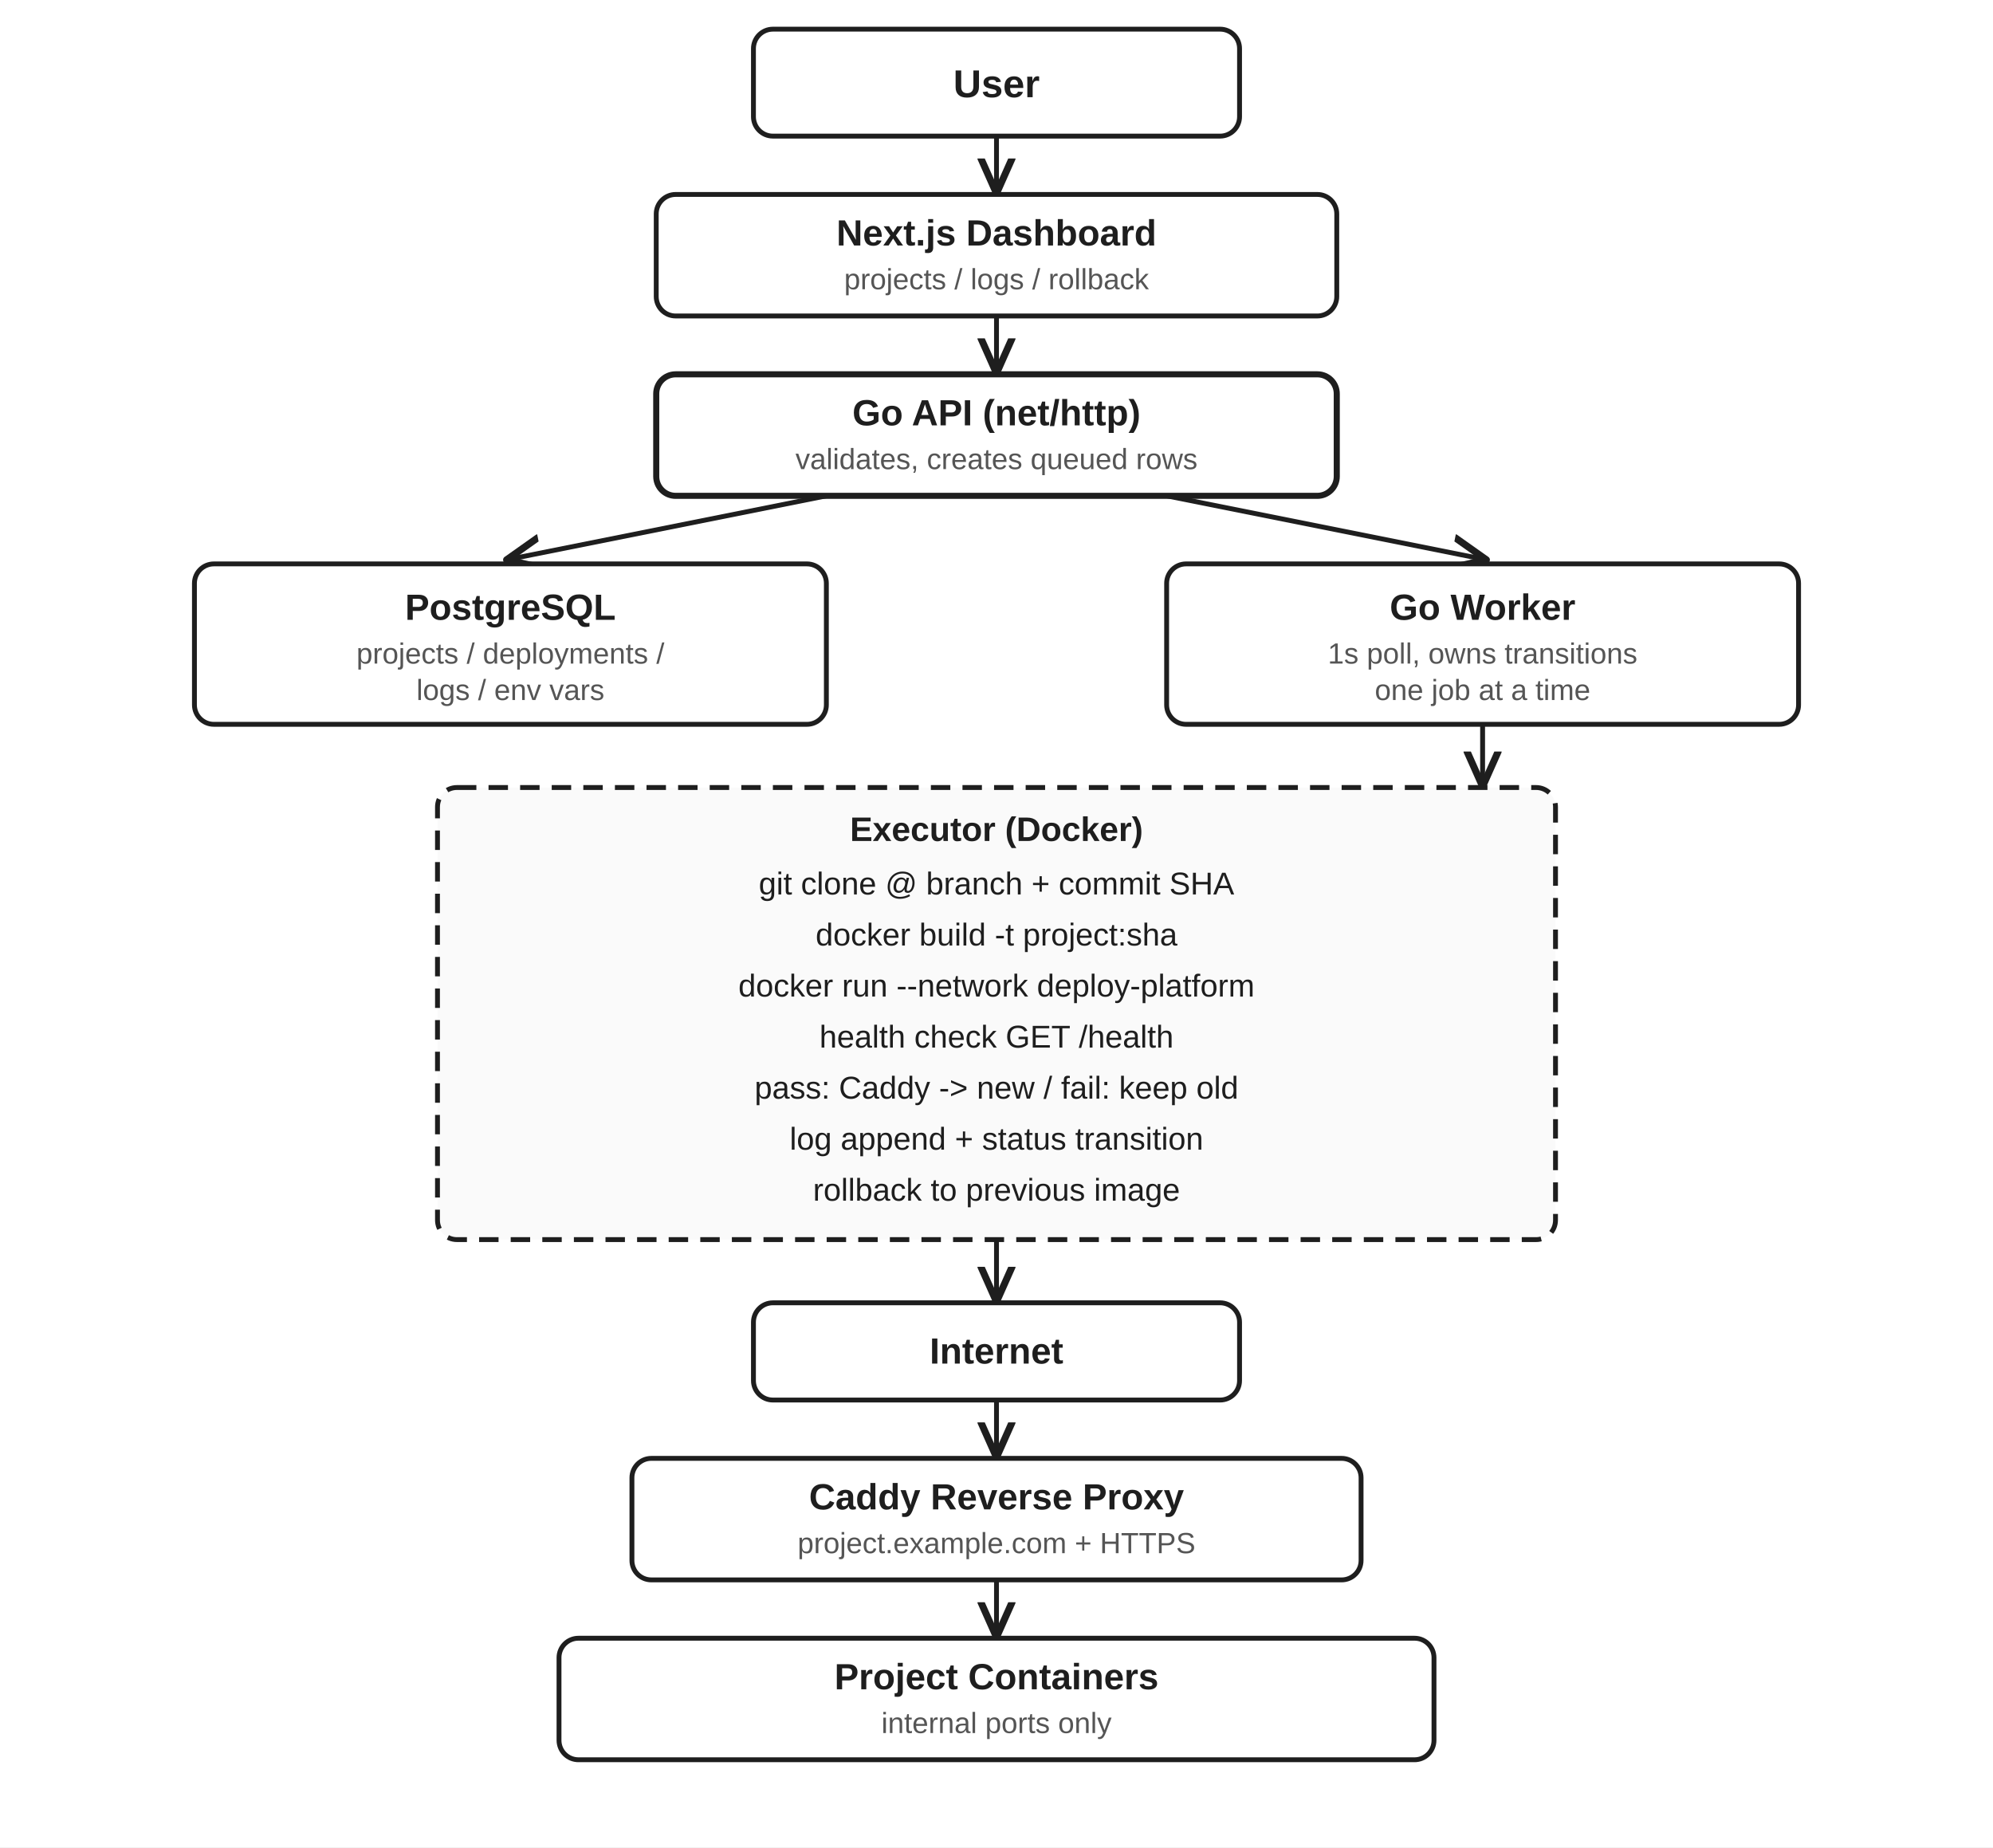
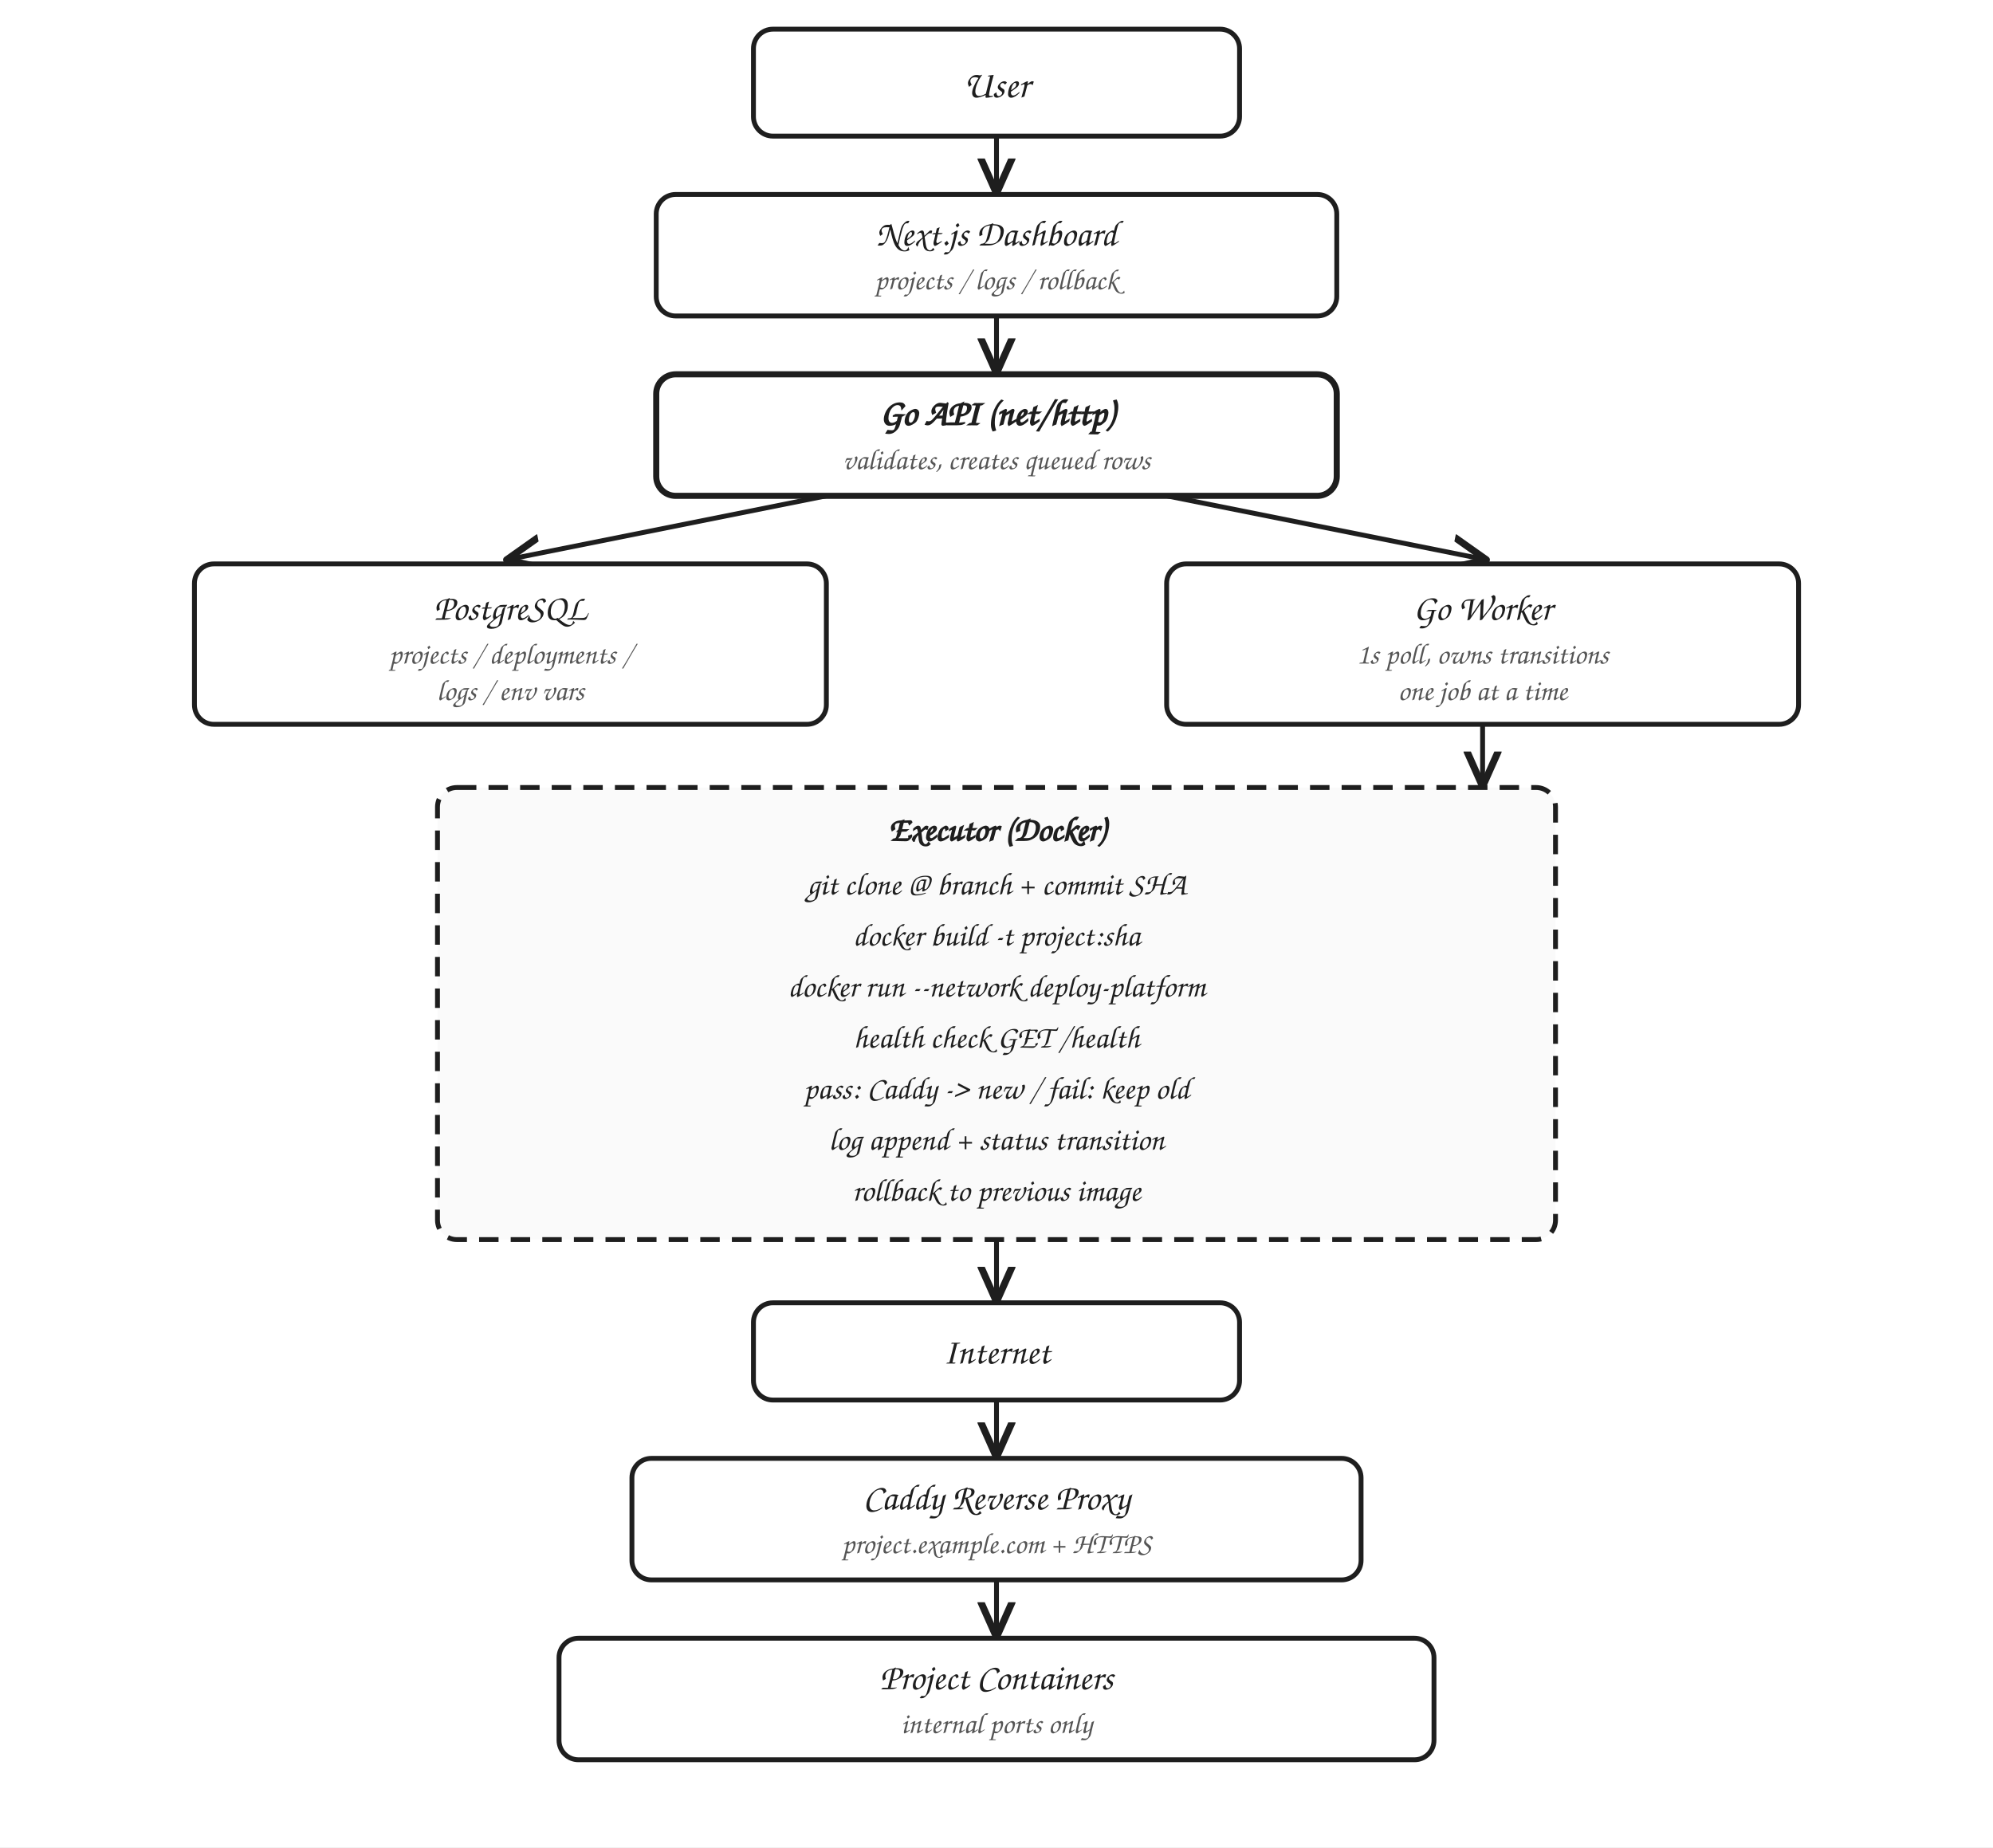
- <svg xmlns="http://www.w3.org/2000/svg" width="820" height="760" viewBox="0 0 820 760" font-family="Segoe UI, Arial, sans-serif">
+ <svg xmlns="http://www.w3.org/2000/svg" width="820" height="760" viewBox="0 0 820 760" font-family="Virgil, Caveat, 'Segoe Print', 'Comic Sans MS', cursive">
  <defs>
    <marker id="arr" viewBox="0 0 10 10" refX="8" refY="5" markerWidth="8" markerHeight="8" orient="auto-start-reverse">
      <path d="M 0 1 L 9 5 L 0 9" fill="none" stroke="#1e1e1e" stroke-width="1.8" stroke-linecap="round" stroke-linejoin="round" />
    </marker>
  </defs>
  <rect x="0" y="0" width="820" height="760" fill="#ffffff" />
  <rect x="310" y="12" width="200" height="44" rx="8" fill="#fff" stroke="#1e1e1e" stroke-width="2" />
  <text x="410" y="40" text-anchor="middle" font-size="16" font-weight="600" fill="#1e1e1e">User</text>
  <line x1="410" y1="56" x2="410" y2="78" stroke="#1e1e1e" stroke-width="2" marker-end="url(#arr)" />
  <rect x="270" y="80" width="280" height="50" rx="8" fill="#fff" stroke="#1e1e1e" stroke-width="2" />
  <text x="410" y="101" text-anchor="middle" font-size="15" font-weight="600" fill="#1e1e1e">Next.js Dashboard</text>
  <text x="410" y="119" text-anchor="middle" font-size="12" fill="#555">projects / logs / rollback</text>
  <line x1="410" y1="130" x2="410" y2="152" stroke="#1e1e1e" stroke-width="2" marker-end="url(#arr)" />
  <rect x="270" y="154" width="280" height="50" rx="8" fill="#fff" stroke="#1e1e1e" stroke-width="2.5" />
  <text x="410" y="175" text-anchor="middle" font-size="15" font-weight="700" fill="#1e1e1e">Go API (net/http)</text>
  <text x="410" y="193" text-anchor="middle" font-size="12" fill="#555">validates, creates queued rows</text>
  <line x1="340" y1="204" x2="210" y2="230" stroke="#1e1e1e" stroke-width="2" marker-end="url(#arr)" />
  <line x1="480" y1="204" x2="610" y2="230" stroke="#1e1e1e" stroke-width="2" marker-end="url(#arr)" />
  <rect x="80" y="232" width="260" height="66" rx="8" fill="#fff" stroke="#1e1e1e" stroke-width="2" />
  <text x="210" y="255" text-anchor="middle" font-size="15" font-weight="600" fill="#1e1e1e">PostgreSQL</text>
  <text x="210" y="273" text-anchor="middle" font-size="12" fill="#555">projects / deployments /</text>
  <text x="210" y="288" text-anchor="middle" font-size="12" fill="#555">logs / env vars</text>
  <rect x="480" y="232" width="260" height="66" rx="8" fill="#fff" stroke="#1e1e1e" stroke-width="2" />
  <text x="610" y="255" text-anchor="middle" font-size="15" font-weight="600" fill="#1e1e1e">Go Worker</text>
  <text x="610" y="273" text-anchor="middle" font-size="12" fill="#555">1s poll, owns transitions</text>
  <text x="610" y="288" text-anchor="middle" font-size="12" fill="#555">one job at a time</text>
  <line x1="610" y1="298" x2="610" y2="322" stroke="#1e1e1e" stroke-width="2" marker-end="url(#arr)" />
  <rect x="180" y="324" width="460" height="186" rx="8" fill="#fafafa" stroke="#1e1e1e" stroke-width="2" stroke-dasharray="8 5" />
  <text x="410" y="346" text-anchor="middle" font-size="14" font-weight="700" fill="#1e1e1e">Executor (Docker)</text>
  <text x="410" y="368" text-anchor="middle" font-size="13" fill="#1e1e1e">git clone @ branch + commit SHA</text>
  <text x="410" y="389" text-anchor="middle" font-size="13" fill="#1e1e1e">docker build -t project:sha</text>
  <text x="410" y="410" text-anchor="middle" font-size="13" fill="#1e1e1e">docker run --network deploy-platform</text>
  <text x="410" y="431" text-anchor="middle" font-size="13" fill="#1e1e1e">health check GET /health</text>
  <text x="410" y="452" text-anchor="middle" font-size="13" fill="#1e1e1e">pass: Caddy -&gt; new / fail: keep old</text>
  <text x="410" y="473" text-anchor="middle" font-size="13" fill="#1e1e1e">log append + status transition</text>
  <text x="410" y="494" text-anchor="middle" font-size="13" fill="#1e1e1e">rollback to previous image</text>
  <line x1="410" y1="510" x2="410" y2="534" stroke="#1e1e1e" stroke-width="2" marker-end="url(#arr)" />
  <rect x="310" y="536" width="200" height="40" rx="8" fill="#fff" stroke="#1e1e1e" stroke-width="2" />
  <text x="410" y="561" text-anchor="middle" font-size="15" font-weight="600" fill="#1e1e1e">Internet</text>
  <line x1="410" y1="576" x2="410" y2="598" stroke="#1e1e1e" stroke-width="2" marker-end="url(#arr)" />
  <rect x="260" y="600" width="300" height="50" rx="8" fill="#fff" stroke="#1e1e1e" stroke-width="2" />
  <text x="410" y="621" text-anchor="middle" font-size="15" font-weight="600" fill="#1e1e1e">Caddy Reverse Proxy</text>
  <text x="410" y="639" text-anchor="middle" font-size="12" fill="#555">project.example.com + HTTPS</text>
  <line x1="410" y1="650" x2="410" y2="672" stroke="#1e1e1e" stroke-width="2" marker-end="url(#arr)" />
  <rect x="230" y="674" width="360" height="50" rx="8" fill="#fff" stroke="#1e1e1e" stroke-width="2" />
  <text x="410" y="695" text-anchor="middle" font-size="15" font-weight="600" fill="#1e1e1e">Project Containers</text>
  <text x="410" y="713" text-anchor="middle" font-size="12" fill="#555">internal ports only</text>
</svg>
